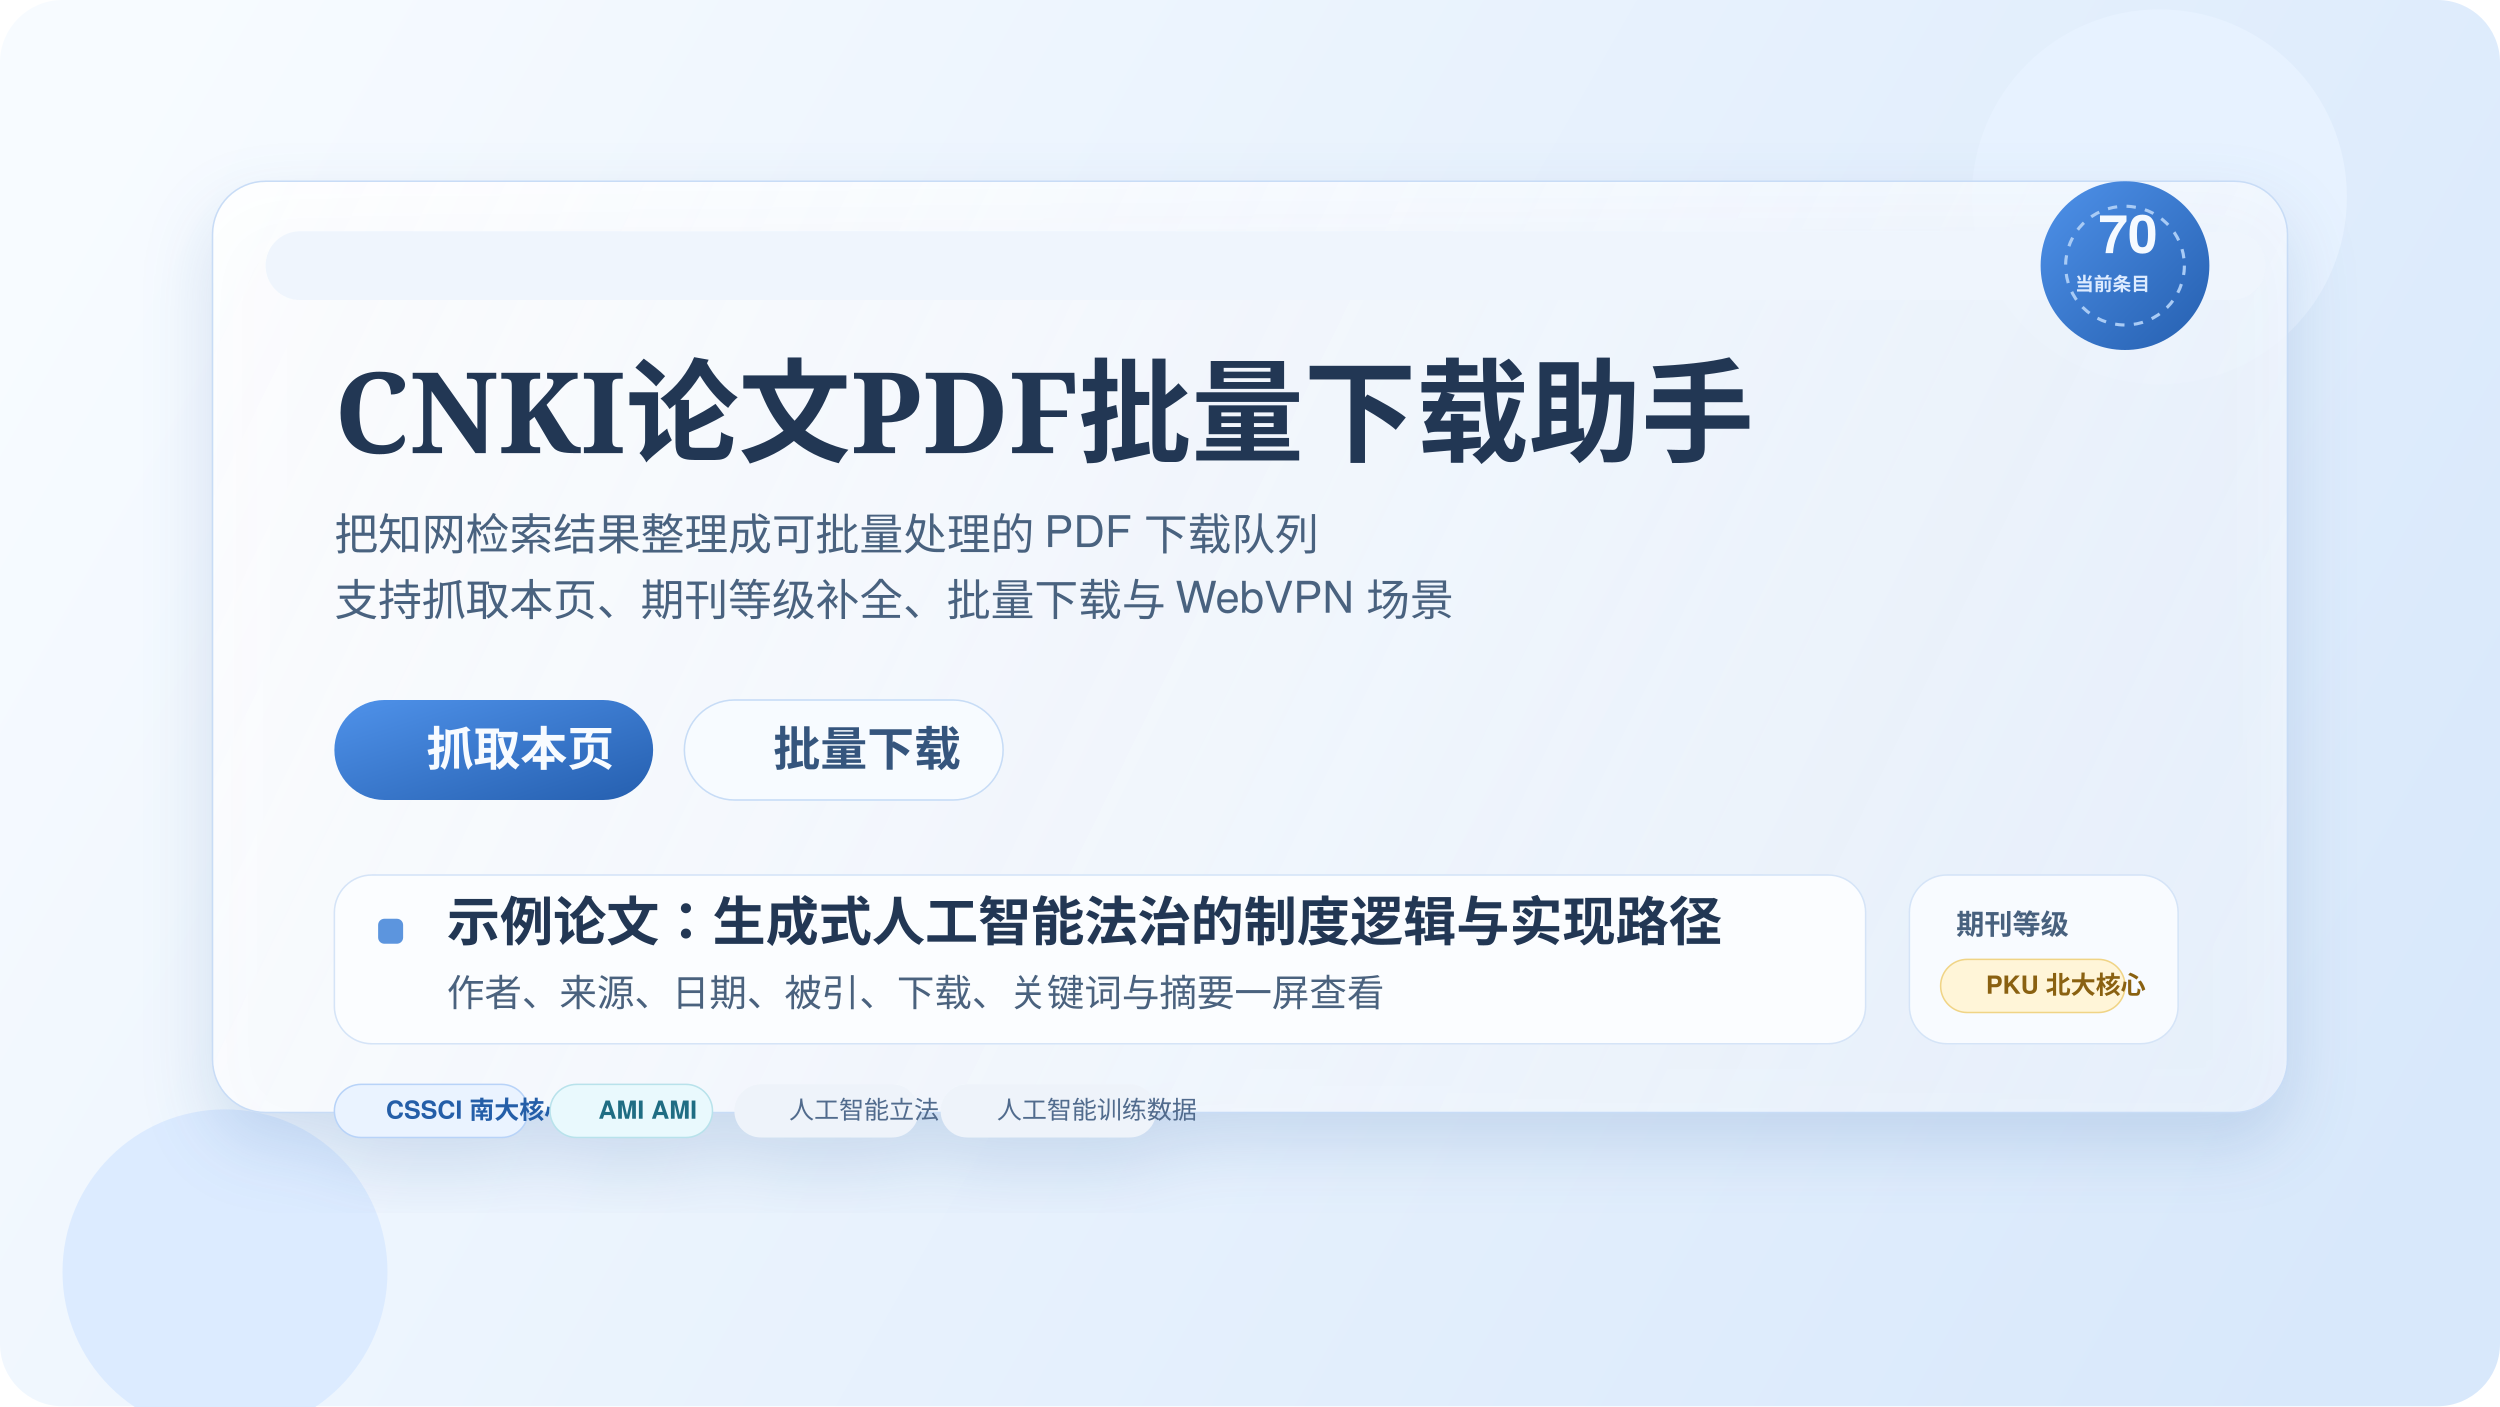
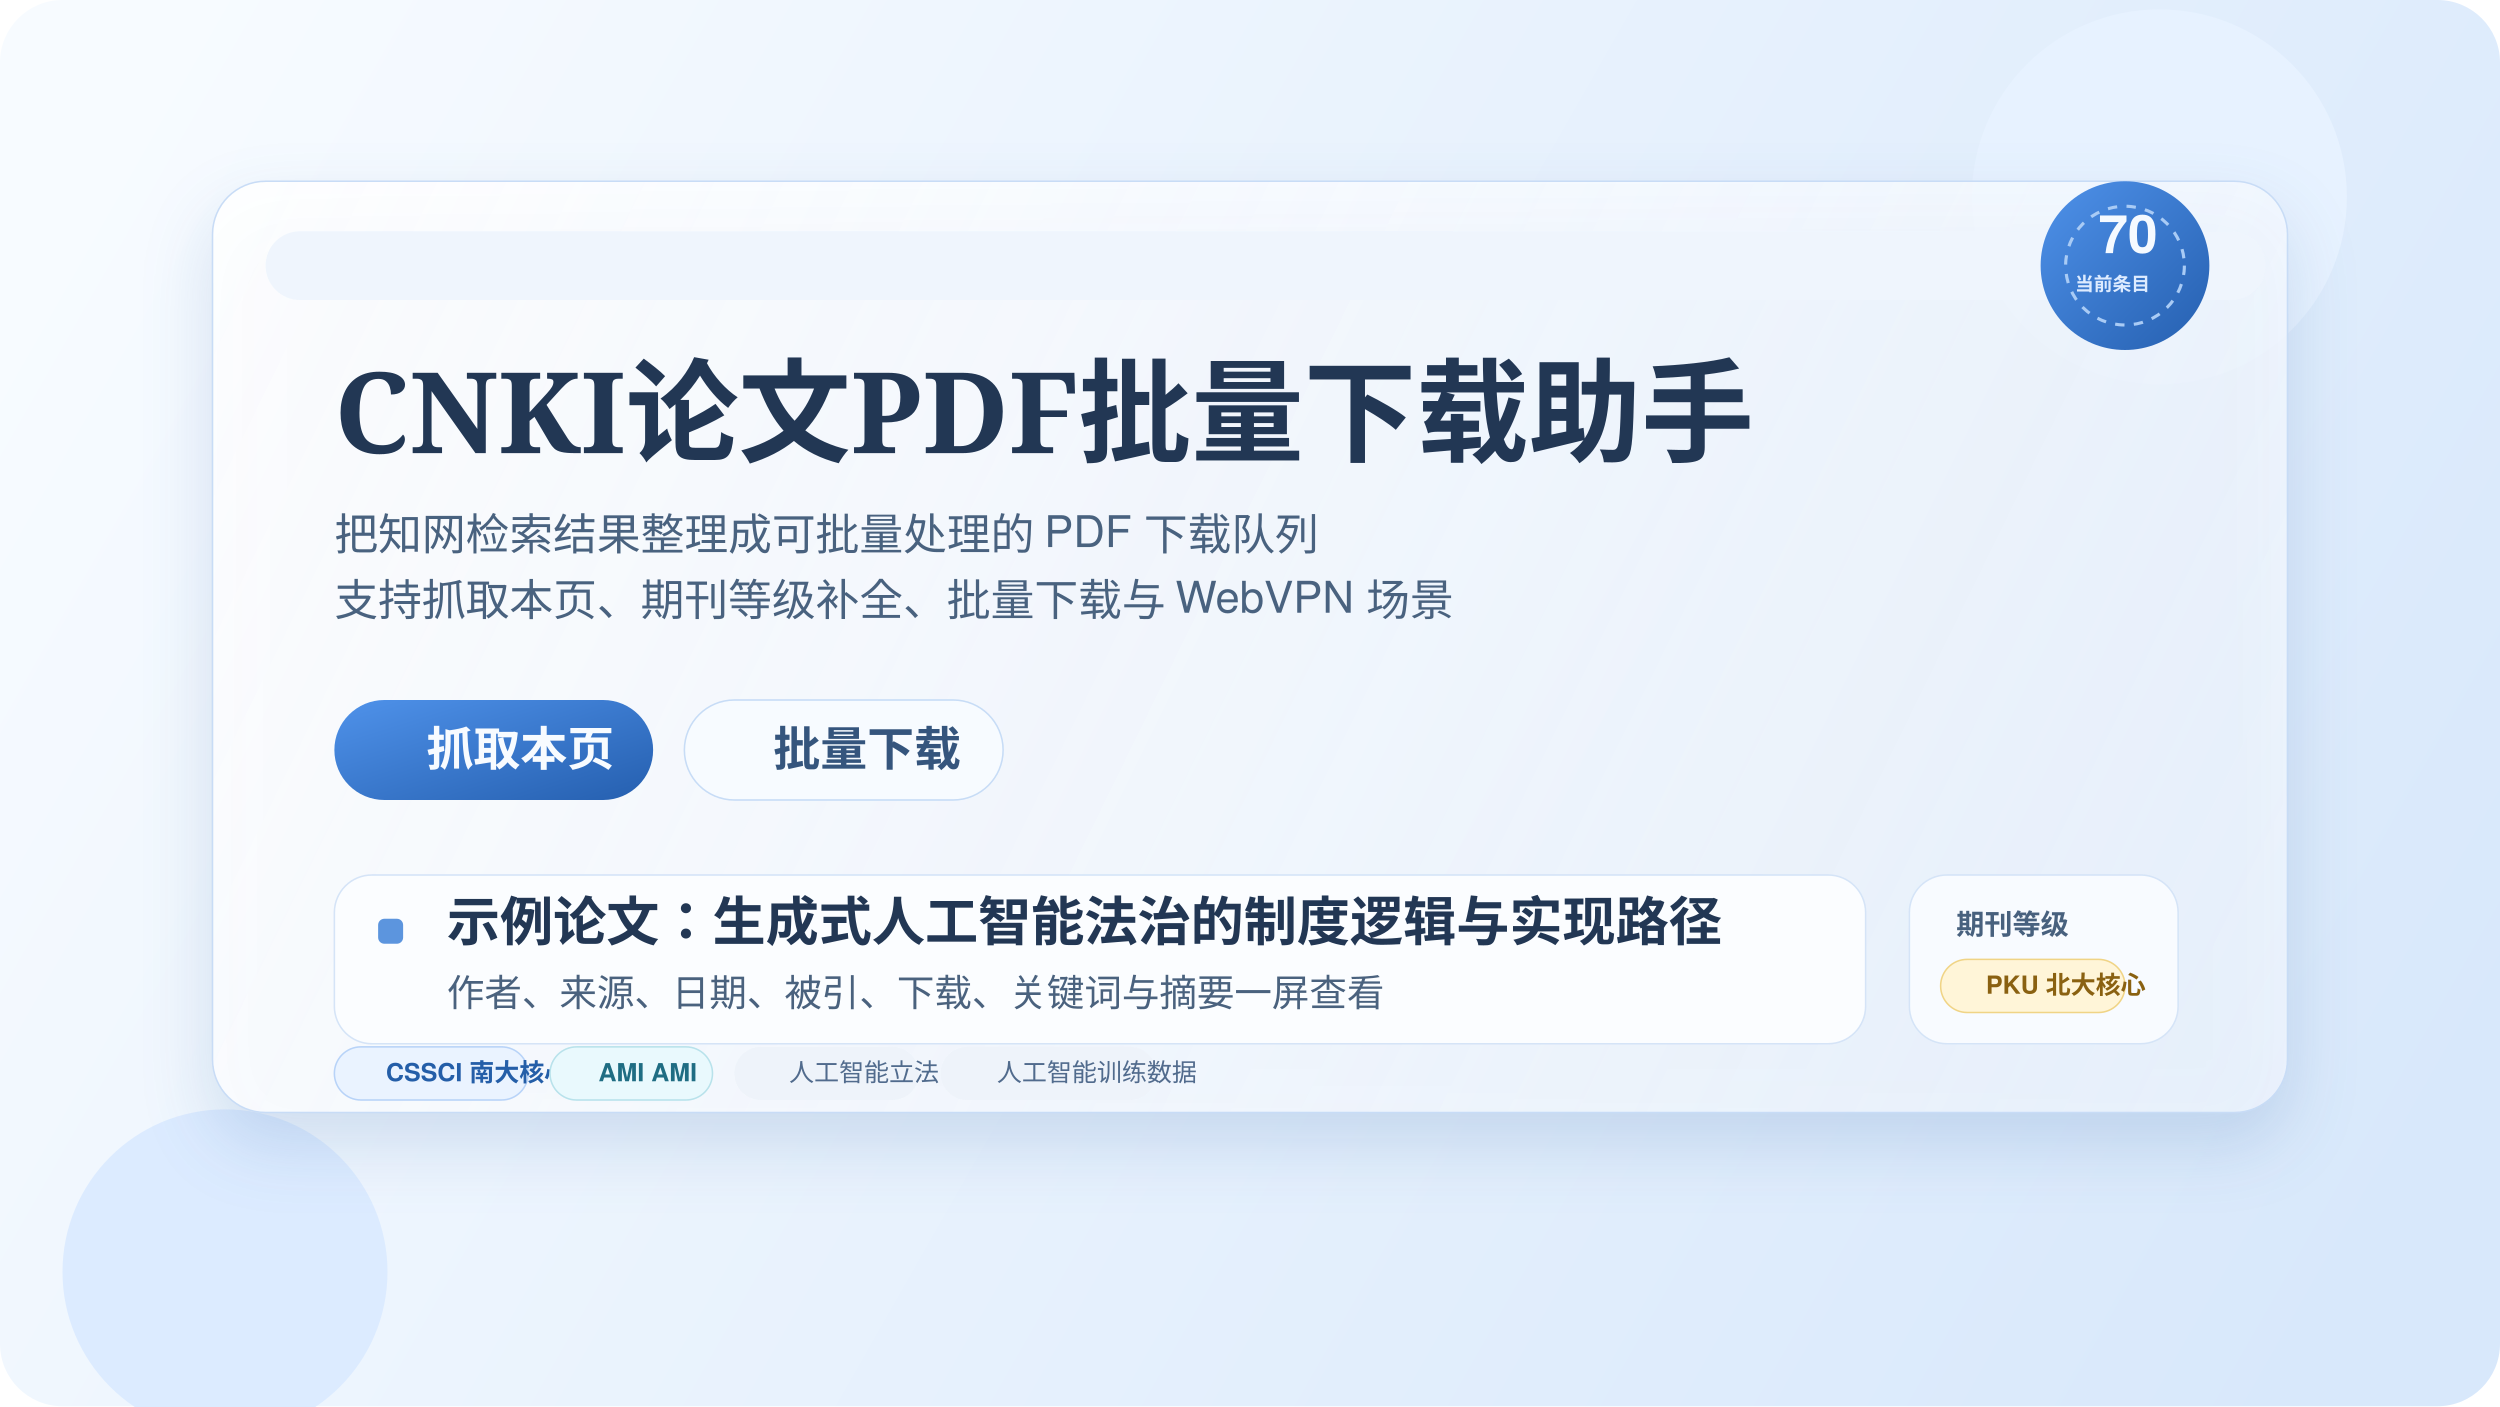
<svg xmlns="http://www.w3.org/2000/svg" width="1600" height="900" viewBox="0 0 1600 900" fill="none">
  <defs>
    <linearGradient id="bg" x1="88" y1="52" x2="1492" y2="852" gradientUnits="userSpaceOnUse">
      <stop stop-color="#F7FBFF" />
      <stop offset="1" stop-color="#D8E8FB" />
    </linearGradient>
    <linearGradient id="panel" x1="146" y1="118" x2="1424" y2="744" gradientUnits="userSpaceOnUse">
      <stop stop-color="rgba(255,255,255,0.9)" />
      <stop offset="1" stop-color="rgba(243,248,255,0.76)" />
    </linearGradient>
    <linearGradient id="primary" x1="0" y1="0" x2="1" y2="1">
      <stop stop-color="#4F92EA" />
      <stop offset="1" stop-color="#255FAF" />
    </linearGradient>
    <filter id="shadow" x="92" y="92" width="1416" height="684" filterUnits="userSpaceOnUse" color-interpolation-filters="sRGB">
      <feFlood flood-opacity="0" result="BackgroundImageFix" />
      <feColorMatrix in="SourceAlpha" type="matrix" values="0 0 0 0 0 0 0 0 0 0 0 0 0 0 0 0 0 0 127 0" result="hardAlpha" />
      <feOffset dy="20" />
      <feGaussianBlur stdDeviation="22" />
      <feColorMatrix type="matrix" values="0 0 0 0 0.149 0 0 0 0 0.361 0 0 0 0 0.639 0 0 0 0.16 0" />
      <feBlend mode="normal" in2="BackgroundImageFix" result="effect1_dropShadow_1_1" />
      <feBlend mode="normal" in="SourceGraphic" in2="effect1_dropShadow_1_1" result="shape" />
    </filter>
  </defs>
  <rect width="1600" height="900" rx="40" fill="url(#bg)" />
  <circle cx="1382" cy="126" r="120" fill="#E7F2FF" />
  <circle cx="144" cy="814" r="104" fill="#DCEBFF" />
  <g filter="url(#shadow)">
    <rect x="136" y="116" width="1328" height="596" rx="34" fill="url(#panel)" stroke="#C8DCF6" />
    <rect x="170" y="148" width="1280" height="44" rx="22" fill="#EFF5FD" />
    <circle cx="1360" cy="170" r="54" fill="url(#primary)" />
    <circle cx="1360" cy="170" r="38" stroke="#A9CBF5" stroke-width="2" stroke-dasharray="6 6" />
    <text x="1343" y="162" fill="#F5FAFF" font-size="34" font-family="'Helvetica Neue', sans-serif" font-weight="700">70</text>
    <text x="1328" y="186" fill="#DDEBFF" font-size="12" font-family="'PingFang SC', 'Helvetica Neue', sans-serif" font-weight="700">当前条目</text>
    <text x="214" y="290" fill="#223754" font-size="72" font-family="Georgia, 'Songti SC', serif" font-weight="700">CNKI论文PDF批量下载助手</text>
    <text x="214" y="352" fill="#49627F" font-size="28" font-family="'PingFang SC', 'Helvetica Neue', sans-serif">
      把知网检索结果整理成可批量处理的 PDF 下载队列
    </text>
    <text x="214" y="394" fill="#49627F" font-size="28" font-family="'PingFang SC', 'Helvetica Neue', sans-serif">
      支持抓取本页、期刊等级补全、批量下载与 WebVPN 场景
    </text>
    <rect x="214" y="448" width="204" height="64" rx="32" fill="url(#primary)" />
    <text x="273" y="490" fill="#F7FBFF" font-size="30" font-family="'PingFang SC', 'Helvetica Neue', sans-serif" font-weight="700">抓取本页</text>
    <rect x="438" y="448" width="204" height="64" rx="32" fill="#F7FBFF" stroke="#C7DCF6" />
    <text x="495" y="490" fill="#35557D" font-size="30" font-family="'PingFang SC', 'Helvetica Neue', sans-serif" font-weight="700">批量下载</text>
    <rect x="214" y="560" width="980" height="108" rx="24" fill="#FBFDFF" stroke="#D5E4F7" />
    <rect x="242" y="588" width="16" height="16" rx="4" fill="#5C95DE" />
    <text x="286" y="602" fill="#223754" font-size="34" font-family="'PingFang SC', 'Helvetica Neue', sans-serif" font-weight="700">示例论文：生成式人工智能法治的制度逻辑与实现路径</text>
    <text x="286" y="644" fill="#4A627E" font-size="24" font-family="'PingFang SC', 'Helvetica Neue', sans-serif">作者、来源、日期、被引、下载、关键词与摘要一屏查看</text>
    <rect x="1222" y="560" width="172" height="108" rx="24" fill="#F8FBFF" stroke="#D5E4F7" />
    <text x="1252" y="598" fill="#48617E" font-size="18" font-family="'PingFang SC', 'Helvetica Neue', sans-serif" font-weight="700">期刊等级</text>
    <rect x="1242" y="614" width="118" height="34" rx="17" fill="#FFF5D8" stroke="#F0D486" />
    <text x="1271" y="636" fill="#8A6111" font-size="16" font-family="'PingFang SC', 'Helvetica Neue', sans-serif" font-weight="700">PKU 北大核心</text>
-     <rect x="214" y="694" width="124" height="34" rx="17" fill="#EAF3FF" stroke="#B8D3F8" />
-     <text x="247" y="716" fill="#245EA8" font-size="16" font-family="'PingFang SC', 'Helvetica Neue', sans-serif" font-weight="700">CSSCI 南大核心</text>
-     <rect x="352" y="694" width="104" height="34" rx="17" fill="#E9F9FD" stroke="#B8E2EB" />
-     <text x="383" y="716" fill="#1F6D83" font-size="16" font-family="'PingFang SC', 'Helvetica Neue', sans-serif" font-weight="700">AMI AMI</text>
-     <rect x="470" y="694" width="118" height="34" rx="17" fill="#EEF3FA" />
-     <text x="505" y="716" fill="#516B8D" font-size="16" font-family="'PingFang SC', 'Helvetica Neue', sans-serif">人工智能立法</text>
-     <rect x="602" y="694" width="138" height="34" rx="17" fill="#EEF3FA" />
-     <text x="638" y="716" fill="#516B8D" font-size="16" font-family="'PingFang SC', 'Helvetica Neue', sans-serif">人工智能训练数据</text>
+     <rect x="214" y="670" width="124" height="34" rx="17" fill="#EAF3FF" stroke="#B8D3F8" />
+     <text x="247" y="692" fill="#245EA8" font-size="16" font-family="'PingFang SC', 'Helvetica Neue', sans-serif" font-weight="700">CSSCI 南大核心</text>
+     <rect x="352" y="670" width="104" height="34" rx="17" fill="#E9F9FD" stroke="#B8E2EB" />
+     <text x="383" y="692" fill="#1F6D83" font-size="16" font-family="'PingFang SC', 'Helvetica Neue', sans-serif" font-weight="700">AMI AMI</text>
+     <rect x="470" y="670" width="118" height="34" rx="17" fill="#EEF3FA" />
+     <text x="505" y="692" fill="#516B8D" font-size="16" font-family="'PingFang SC', 'Helvetica Neue', sans-serif">人工智能立法</text>
+     <rect x="602" y="670" width="138" height="34" rx="17" fill="#EEF3FA" />
+     <text x="638" y="692" fill="#516B8D" font-size="16" font-family="'PingFang SC', 'Helvetica Neue', sans-serif">人工智能训练数据</text>
  </g>
</svg>
